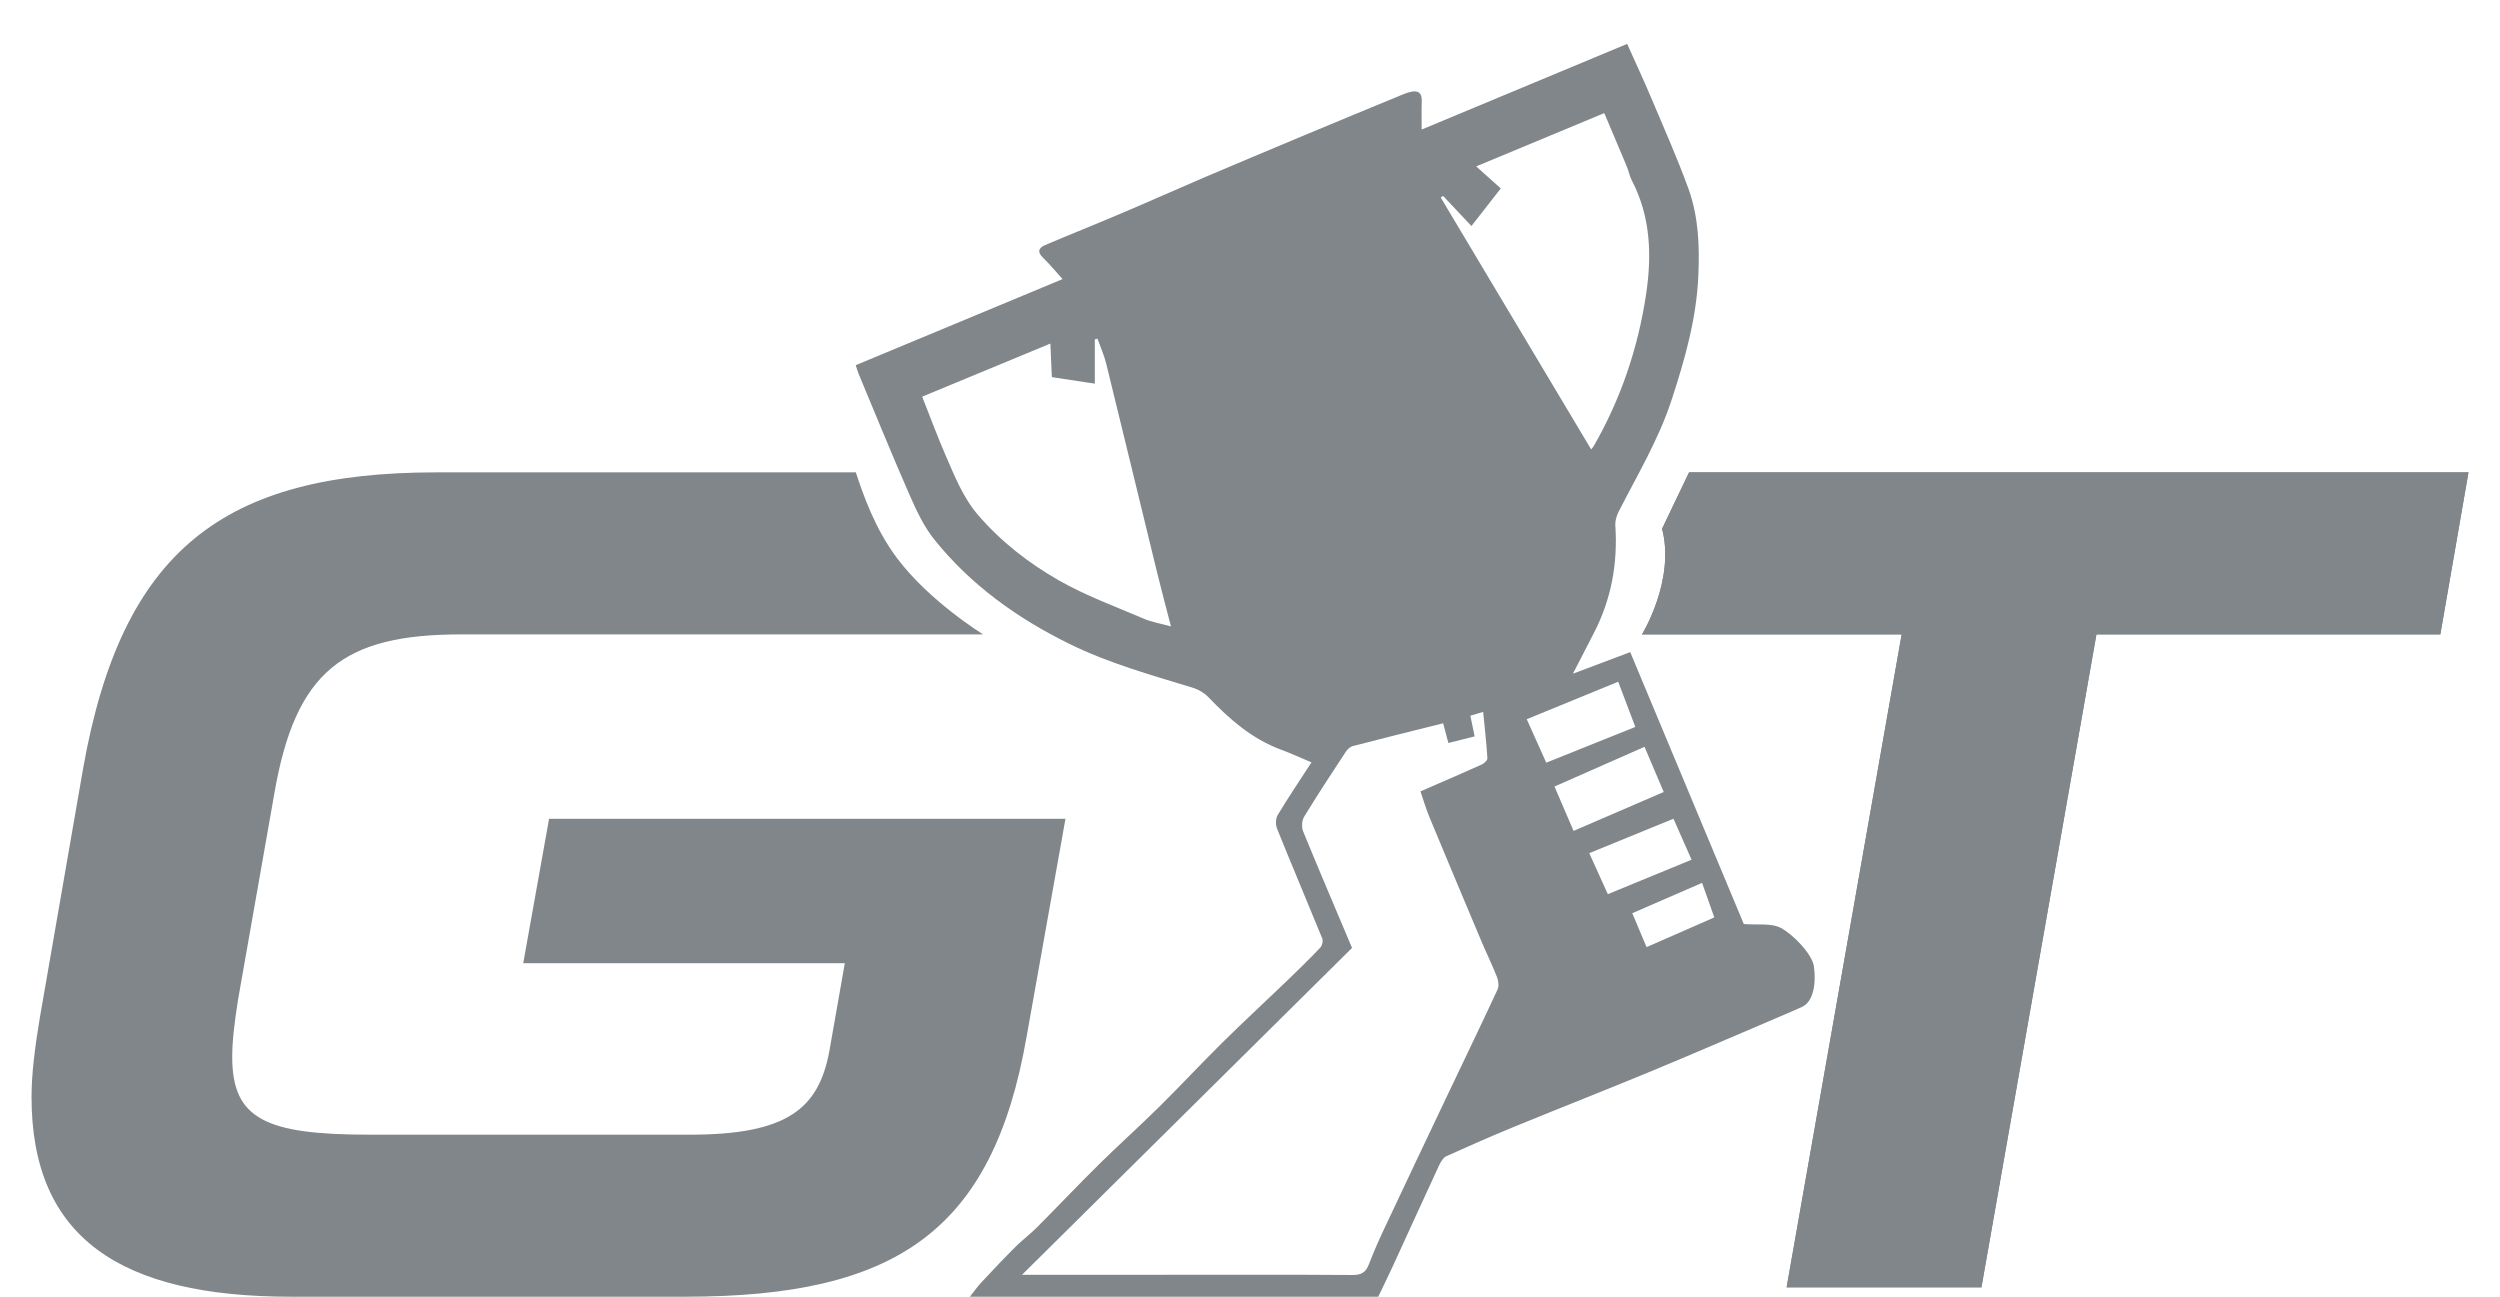
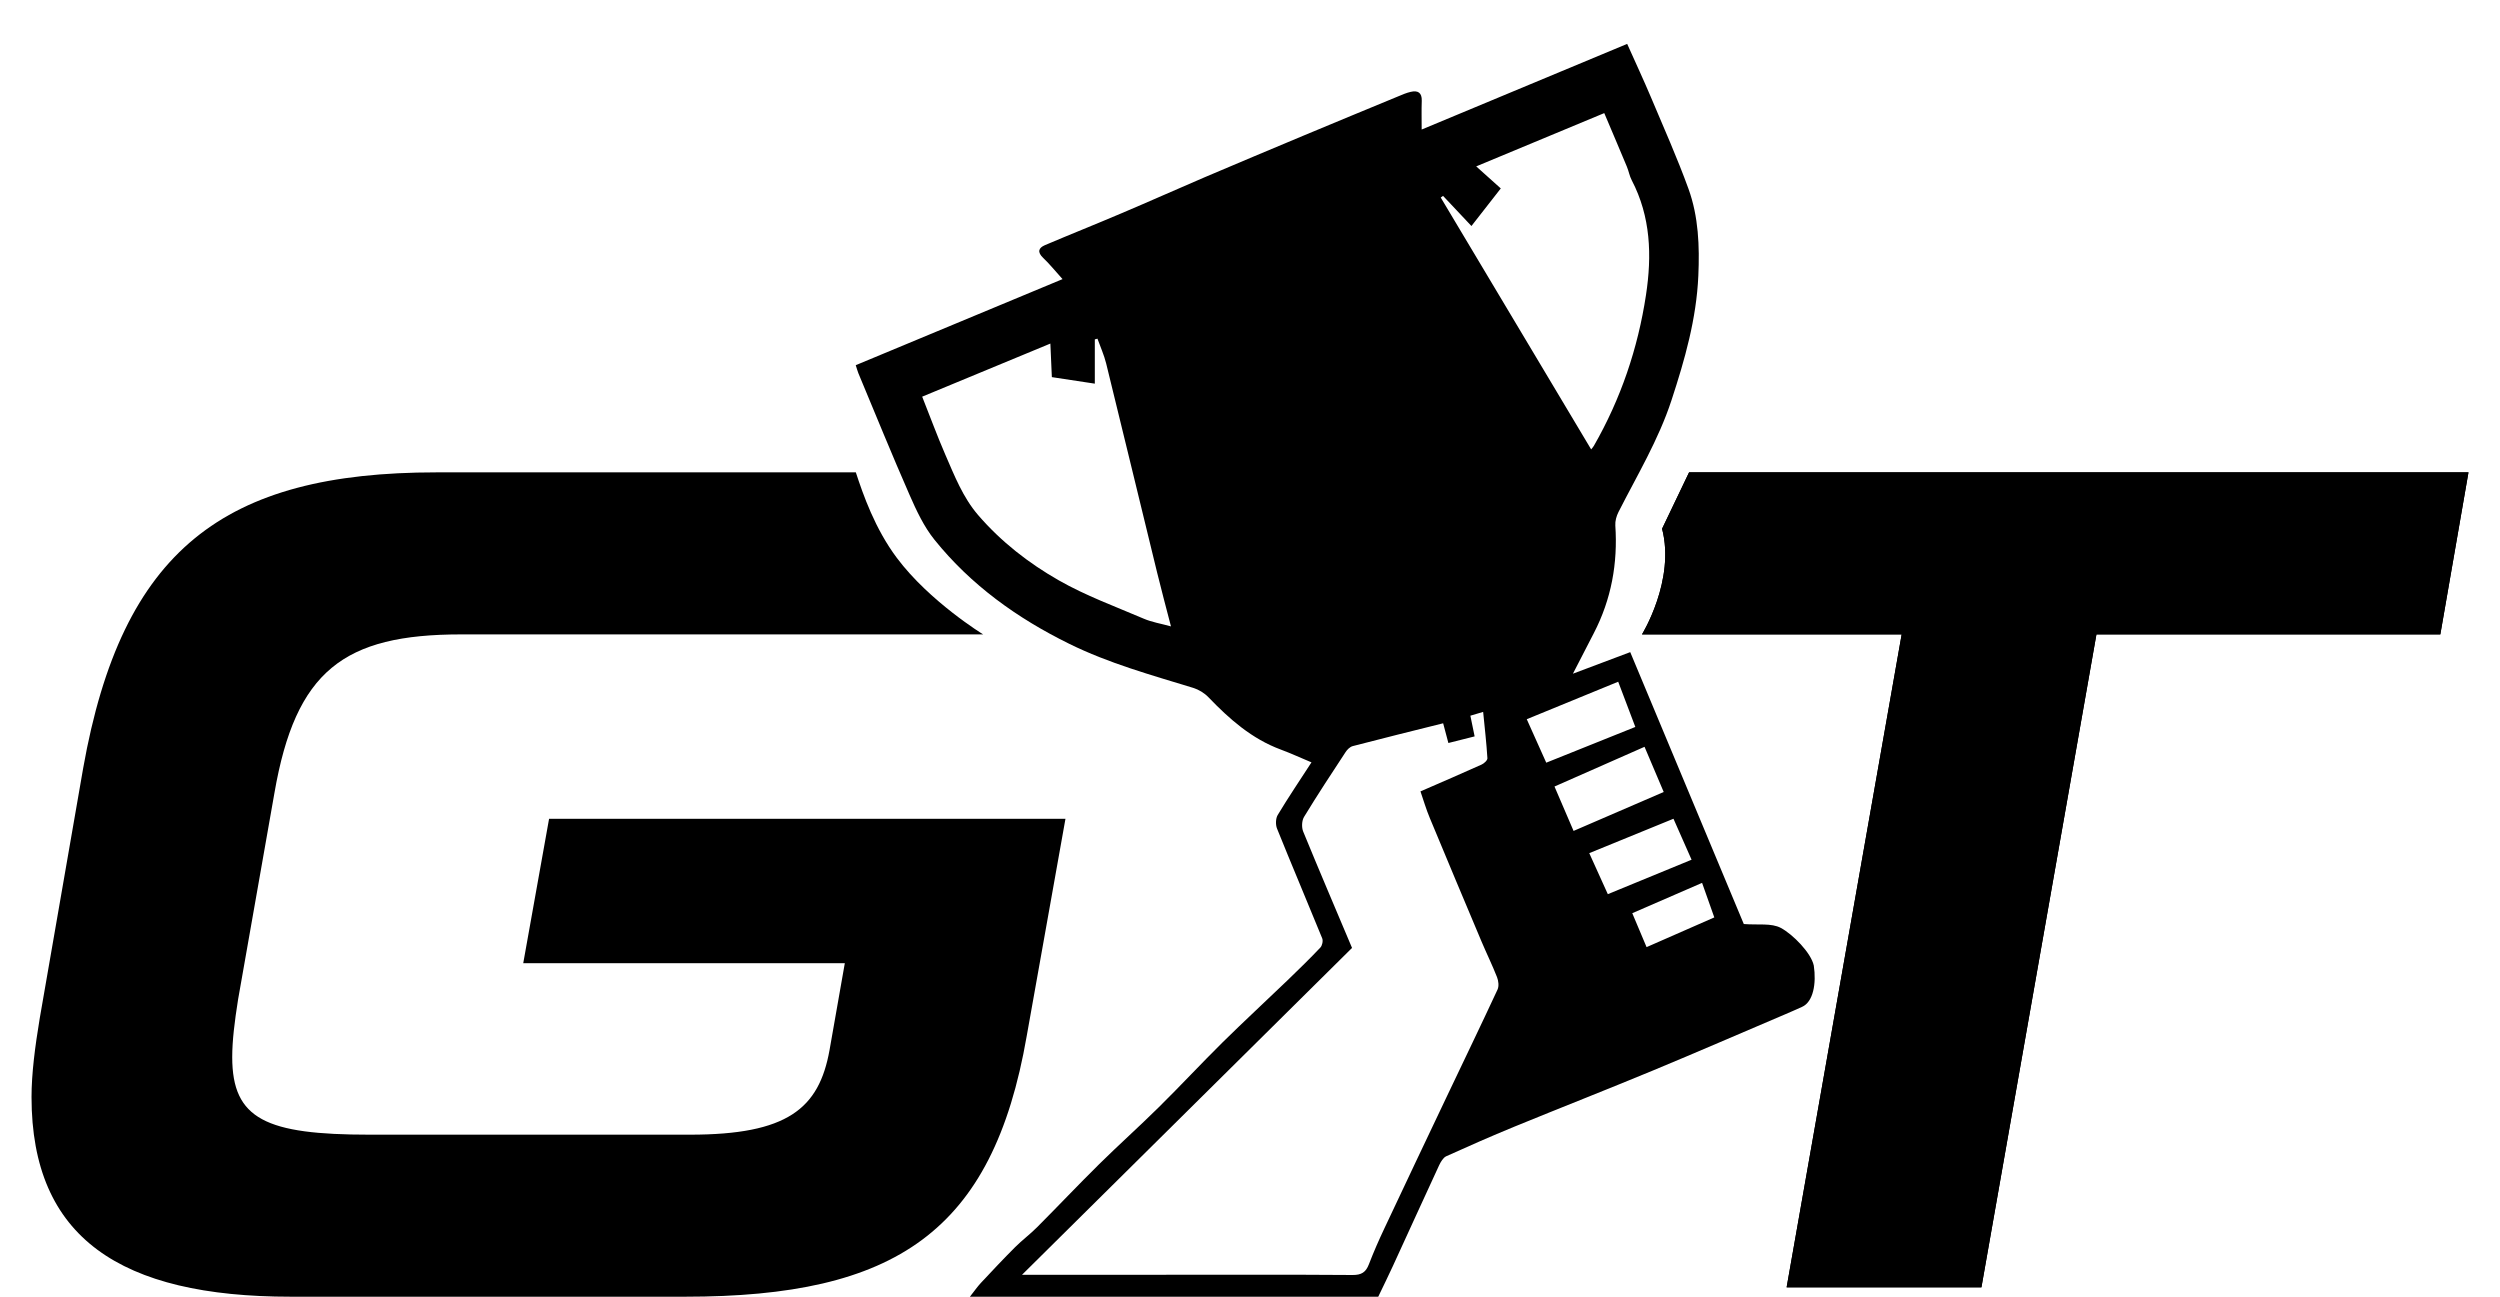
- <svg xmlns="http://www.w3.org/2000/svg" width="54" height="28" viewBox="0 0 54 28" fill="none">
-   <path d="M23.014 17.686L22.177 22.378C21.442 26.614 19.338 28.009 14.8 28.009H6.283C2.607 28.009 0.681 26.74 0.681 23.696C0.681 23.189 0.757 22.606 0.858 21.997L1.796 16.595C2.633 11.877 4.838 10.203 9.426 10.203H18.486C18.643 10.683 18.899 11.42 19.373 12.052C20.076 12.992 21.236 13.703 21.236 13.703H9.959C7.424 13.703 6.385 14.489 5.928 17.127L5.142 21.592C5.066 22.073 5.016 22.479 5.016 22.834C5.016 24.178 5.751 24.509 7.981 24.509H14.902C17.006 24.509 17.69 23.95 17.918 22.682L18.248 20.805H11.302L11.86 17.686H23.014Z" fill="#808689" />
-   <path d="M53.319 10.203L52.711 13.703H45.283L42.799 27.806H38.591L41.076 13.703H35.467C35.467 13.703 36.19 12.531 35.901 11.421L36.484 10.203H53.319Z" fill="#808689" />
-   <path d="M53.319 10.203L52.711 13.703H45.283L42.799 27.806H38.591L41.076 13.703H35.467C35.467 13.703 36.19 12.531 35.901 11.421L36.484 10.203H53.319Z" fill="#808689" />
-   <path fill-rule="evenodd" clip-rule="evenodd" d="M35.566 20.458C36.067 20.238 36.547 20.027 37.029 19.816C36.936 19.552 36.852 19.319 36.765 19.07C36.247 19.295 35.765 19.504 35.257 19.725C35.357 19.963 35.456 20.198 35.566 20.458ZM36.147 17.685C35.52 17.942 34.93 18.182 34.328 18.428C34.47 18.743 34.597 19.023 34.729 19.314C35.333 19.066 35.926 18.821 36.538 18.57C36.405 18.269 36.281 17.989 36.147 17.685ZM33.399 16.474C34.041 16.216 34.674 15.962 35.323 15.702C35.188 15.346 35.072 15.039 34.953 14.725C34.278 15.002 33.637 15.264 32.978 15.535C33.123 15.859 33.259 16.161 33.399 16.474ZM35.522 16.131C34.856 16.425 34.217 16.707 33.577 16.989C33.72 17.323 33.85 17.626 33.989 17.948C34.656 17.66 35.292 17.385 35.936 17.107C35.796 16.778 35.665 16.467 35.522 16.131ZM31.17 4.231C31.154 4.243 31.137 4.255 31.12 4.267C32.201 6.077 33.283 7.888 34.369 9.707C34.39 9.68 34.412 9.657 34.427 9.631C35.009 8.617 35.378 7.526 35.553 6.374C35.683 5.522 35.657 4.681 35.245 3.892C35.197 3.802 35.181 3.696 35.141 3.601C34.981 3.216 34.817 2.834 34.652 2.443C33.724 2.829 32.825 3.203 31.886 3.594C32.088 3.775 32.245 3.916 32.417 4.07C32.19 4.361 31.988 4.619 31.783 4.882C31.569 4.655 31.369 4.443 31.17 4.231ZM19.919 8.568C20.095 9.011 20.245 9.42 20.418 9.819C20.616 10.273 20.796 10.739 21.126 11.124C21.623 11.701 22.22 12.165 22.871 12.536C23.451 12.867 24.089 13.1 24.706 13.364C24.88 13.439 25.072 13.469 25.293 13.53C25.183 13.104 25.084 12.738 24.994 12.368C24.626 10.862 24.263 9.355 23.893 7.85C23.848 7.667 23.768 7.493 23.705 7.315C23.686 7.32 23.667 7.325 23.648 7.331V8.287C23.326 8.238 23.023 8.192 22.72 8.146C22.709 7.899 22.699 7.673 22.688 7.421C21.753 7.809 20.85 8.182 19.919 8.568ZM31.172 15.623C30.508 15.789 29.862 15.948 29.219 16.116C29.159 16.132 29.099 16.191 29.064 16.246C28.76 16.709 28.455 17.172 28.168 17.644C28.118 17.726 28.112 17.872 28.149 17.962C28.494 18.804 28.853 19.641 29.204 20.475C26.827 22.83 24.472 25.161 22.076 27.535H25.096C26.47 27.535 27.843 27.53 29.217 27.54C29.408 27.541 29.502 27.481 29.568 27.309C29.67 27.044 29.785 26.782 29.907 26.524C30.355 25.571 30.807 24.619 31.259 23.668C31.622 22.904 31.991 22.141 32.347 21.374C32.381 21.301 32.367 21.186 32.336 21.107C32.235 20.849 32.112 20.599 32.004 20.344C31.629 19.454 31.255 18.564 30.885 17.672C30.804 17.479 30.745 17.277 30.682 17.094C31.149 16.891 31.577 16.707 32.002 16.515C32.056 16.491 32.131 16.422 32.128 16.378C32.108 16.05 32.07 15.723 32.036 15.377C31.924 15.41 31.845 15.434 31.76 15.459C31.793 15.619 31.821 15.756 31.852 15.906C31.656 15.956 31.475 16.001 31.285 16.049C31.244 15.895 31.21 15.767 31.172 15.623ZM29.77 28.009H20.95C21.047 27.886 21.111 27.793 21.187 27.711C21.43 27.451 21.673 27.192 21.925 26.94C22.076 26.789 22.249 26.661 22.399 26.51C22.851 26.057 23.29 25.592 23.745 25.143C24.167 24.727 24.61 24.331 25.031 23.915C25.498 23.454 25.945 22.973 26.411 22.512C26.872 22.058 27.348 21.619 27.815 21.17C28.053 20.94 28.291 20.709 28.519 20.468C28.56 20.426 28.582 20.323 28.56 20.269C28.238 19.478 27.903 18.691 27.584 17.898C27.55 17.814 27.554 17.68 27.598 17.605C27.826 17.226 28.073 16.86 28.328 16.467C28.096 16.37 27.884 16.272 27.666 16.191C27.039 15.959 26.556 15.533 26.103 15.061C26.016 14.97 25.893 14.895 25.773 14.858C24.866 14.58 23.95 14.328 23.093 13.905C21.97 13.352 20.972 12.637 20.186 11.66C19.956 11.375 19.794 11.027 19.646 10.689C19.264 9.819 18.907 8.938 18.541 8.062C18.521 8.012 18.507 7.959 18.484 7.888C19.967 7.27 21.437 6.658 22.951 6.029C22.792 5.854 22.671 5.701 22.53 5.568C22.403 5.446 22.43 5.356 22.569 5.296C23.122 5.061 23.68 4.839 24.233 4.603C24.831 4.35 25.424 4.084 26.02 3.829C26.734 3.525 27.45 3.225 28.166 2.925C28.845 2.641 29.525 2.361 30.204 2.08C30.292 2.043 30.38 2.005 30.472 1.984C30.627 1.948 30.716 2.002 30.71 2.178C30.703 2.376 30.708 2.572 30.708 2.798C32.198 2.178 33.661 1.568 35.147 0.948C35.329 1.355 35.502 1.726 35.661 2.102C35.938 2.759 36.229 3.411 36.472 4.081C36.689 4.683 36.712 5.319 36.684 5.958C36.643 6.887 36.393 7.764 36.105 8.643C35.824 9.502 35.362 10.266 34.958 11.062C34.915 11.148 34.885 11.255 34.891 11.35C34.946 12.168 34.805 12.944 34.427 13.675C34.276 13.968 34.124 14.26 33.975 14.552C34.358 14.408 34.769 14.253 35.213 14.086C36.042 16.072 36.868 18.05 37.666 19.959C37.974 19.984 38.262 19.934 38.466 20.043C38.725 20.181 39.121 20.583 39.178 20.857C39.236 21.242 39.168 21.641 38.923 21.749C38.655 21.866 38.819 21.799 38.55 21.913C37.596 22.319 36.646 22.732 35.689 23.129C34.695 23.541 33.694 23.933 32.698 24.341C32.208 24.543 31.722 24.756 31.239 24.975C31.173 25.005 31.121 25.095 31.086 25.168C30.75 25.894 30.419 26.622 30.085 27.349C29.986 27.565 29.881 27.777 29.77 28.009Z" fill="#808689" />
+ <svg xmlns="http://www.w3.org/2000/svg" width="54" height="28" viewBox="0 0 54 28" fill="currentColor">
+   <path d="M23.014 17.686L22.177 22.378C21.442 26.614 19.338 28.009 14.8 28.009H6.283C2.607 28.009 0.681 26.74 0.681 23.696C0.681 23.189 0.757 22.606 0.858 21.997L1.796 16.595C2.633 11.877 4.838 10.203 9.426 10.203H18.486C18.643 10.683 18.899 11.42 19.373 12.052C20.076 12.992 21.236 13.703 21.236 13.703H9.959C7.424 13.703 6.385 14.489 5.928 17.127L5.142 21.592C5.066 22.073 5.016 22.479 5.016 22.834C5.016 24.178 5.751 24.509 7.981 24.509H14.902C17.006 24.509 17.69 23.95 17.918 22.682L18.248 20.805H11.302L11.86 17.686H23.014Z" fill="currentColor" />
+   <path d="M53.319 10.203L52.711 13.703H45.283L42.799 27.806H38.591L41.076 13.703H35.467C35.467 13.703 36.19 12.531 35.901 11.421L36.484 10.203H53.319Z" fill="currentColor" />
+   <path d="M53.319 10.203L52.711 13.703H45.283L42.799 27.806H38.591L41.076 13.703H35.467C35.467 13.703 36.19 12.531 35.901 11.421L36.484 10.203H53.319Z" fill="currentColor" />
+   <path d="M35.566 20.458C36.067 20.238 36.547 20.027 37.029 19.816C36.936 19.552 36.852 19.319 36.765 19.07C36.247 19.295 35.765 19.504 35.257 19.725C35.357 19.963 35.456 20.198 35.566 20.458ZM36.147 17.685C35.52 17.942 34.93 18.182 34.328 18.428C34.47 18.743 34.597 19.023 34.729 19.314C35.333 19.066 35.926 18.821 36.538 18.57C36.405 18.269 36.281 17.989 36.147 17.685ZM33.399 16.474C34.041 16.216 34.674 15.962 35.323 15.702C35.188 15.346 35.072 15.039 34.953 14.725C34.278 15.002 33.637 15.264 32.978 15.535C33.123 15.859 33.259 16.161 33.399 16.474ZM35.522 16.131C34.856 16.425 34.217 16.707 33.577 16.989C33.72 17.323 33.85 17.626 33.989 17.948C34.656 17.66 35.292 17.385 35.936 17.107C35.796 16.778 35.665 16.467 35.522 16.131ZM31.17 4.231C31.154 4.243 31.137 4.255 31.12 4.267C32.201 6.077 33.283 7.888 34.369 9.707C34.39 9.68 34.412 9.657 34.427 9.631C35.009 8.617 35.378 7.526 35.553 6.374C35.683 5.522 35.657 4.681 35.245 3.892C35.197 3.802 35.181 3.696 35.141 3.601C34.981 3.216 34.817 2.834 34.652 2.443C33.724 2.829 32.825 3.203 31.886 3.594C32.088 3.775 32.245 3.916 32.417 4.07C32.19 4.361 31.988 4.619 31.783 4.882C31.569 4.655 31.369 4.443 31.17 4.231ZM19.919 8.568C20.095 9.011 20.245 9.42 20.418 9.819C20.616 10.273 20.796 10.739 21.126 11.124C21.623 11.701 22.22 12.165 22.871 12.536C23.451 12.867 24.089 13.1 24.706 13.364C24.88 13.439 25.072 13.469 25.293 13.53C25.183 13.104 25.084 12.738 24.994 12.368C24.626 10.862 24.263 9.355 23.893 7.85C23.848 7.667 23.768 7.493 23.705 7.315C23.686 7.32 23.667 7.325 23.648 7.331V8.287C23.326 8.238 23.023 8.192 22.72 8.146C22.709 7.899 22.699 7.673 22.688 7.421C21.753 7.809 20.85 8.182 19.919 8.568ZM31.172 15.623C30.508 15.789 29.862 15.948 29.219 16.116C29.159 16.132 29.099 16.191 29.064 16.246C28.76 16.709 28.455 17.172 28.168 17.644C28.118 17.726 28.112 17.872 28.149 17.962C28.494 18.804 28.853 19.641 29.204 20.475C26.827 22.83 24.472 25.161 22.076 27.535H25.096C26.47 27.535 27.843 27.53 29.217 27.54C29.408 27.541 29.502 27.481 29.568 27.309C29.67 27.044 29.785 26.782 29.907 26.524C30.355 25.571 30.807 24.619 31.259 23.668C31.622 22.904 31.991 22.141 32.347 21.374C32.381 21.301 32.367 21.186 32.336 21.107C32.235 20.849 32.112 20.599 32.004 20.344C31.629 19.454 31.255 18.564 30.885 17.672C30.804 17.479 30.745 17.277 30.682 17.094C31.149 16.891 31.577 16.707 32.002 16.515C32.056 16.491 32.131 16.422 32.128 16.378C32.108 16.05 32.07 15.723 32.036 15.377C31.924 15.41 31.845 15.434 31.76 15.459C31.793 15.619 31.821 15.756 31.852 15.906C31.656 15.956 31.475 16.001 31.285 16.049C31.244 15.895 31.21 15.767 31.172 15.623ZM29.77 28.009H20.95C21.047 27.886 21.111 27.793 21.187 27.711C21.43 27.451 21.673 27.192 21.925 26.94C22.076 26.789 22.249 26.661 22.399 26.51C22.851 26.057 23.29 25.592 23.745 25.143C24.167 24.727 24.61 24.331 25.031 23.915C25.498 23.454 25.945 22.973 26.411 22.512C26.872 22.058 27.348 21.619 27.815 21.17C28.053 20.94 28.291 20.709 28.519 20.468C28.56 20.426 28.582 20.323 28.56 20.269C28.238 19.478 27.903 18.691 27.584 17.898C27.55 17.814 27.554 17.68 27.598 17.605C27.826 17.226 28.073 16.86 28.328 16.467C28.096 16.37 27.884 16.272 27.666 16.191C27.039 15.959 26.556 15.533 26.103 15.061C26.016 14.97 25.893 14.895 25.773 14.858C24.866 14.58 23.95 14.328 23.093 13.905C21.97 13.352 20.972 12.637 20.186 11.66C19.956 11.375 19.794 11.027 19.646 10.689C19.264 9.819 18.907 8.938 18.541 8.062C18.521 8.012 18.507 7.959 18.484 7.888C19.967 7.27 21.437 6.658 22.951 6.029C22.792 5.854 22.671 5.701 22.53 5.568C22.403 5.446 22.43 5.356 22.569 5.296C23.122 5.061 23.68 4.839 24.233 4.603C24.831 4.35 25.424 4.084 26.02 3.829C26.734 3.525 27.45 3.225 28.166 2.925C28.845 2.641 29.525 2.361 30.204 2.08C30.292 2.043 30.38 2.005 30.472 1.984C30.627 1.948 30.716 2.002 30.71 2.178C30.703 2.376 30.708 2.572 30.708 2.798C32.198 2.178 33.661 1.568 35.147 0.948C35.329 1.355 35.502 1.726 35.661 2.102C35.938 2.759 36.229 3.411 36.472 4.081C36.689 4.683 36.712 5.319 36.684 5.958C36.643 6.887 36.393 7.764 36.105 8.643C35.824 9.502 35.362 10.266 34.958 11.062C34.915 11.148 34.885 11.255 34.891 11.35C34.946 12.168 34.805 12.944 34.427 13.675C34.276 13.968 34.124 14.26 33.975 14.552C34.358 14.408 34.769 14.253 35.213 14.086C36.042 16.072 36.868 18.05 37.666 19.959C37.974 19.984 38.262 19.934 38.466 20.043C38.725 20.181 39.121 20.583 39.178 20.857C39.236 21.242 39.168 21.641 38.923 21.749C38.655 21.866 38.819 21.799 38.55 21.913C37.596 22.319 36.646 22.732 35.689 23.129C34.695 23.541 33.694 23.933 32.698 24.341C32.208 24.543 31.722 24.756 31.239 24.975C31.173 25.005 31.121 25.095 31.086 25.168C30.75 25.894 30.419 26.622 30.085 27.349C29.986 27.565 29.881 27.777 29.77 28.009Z" />
</svg>
